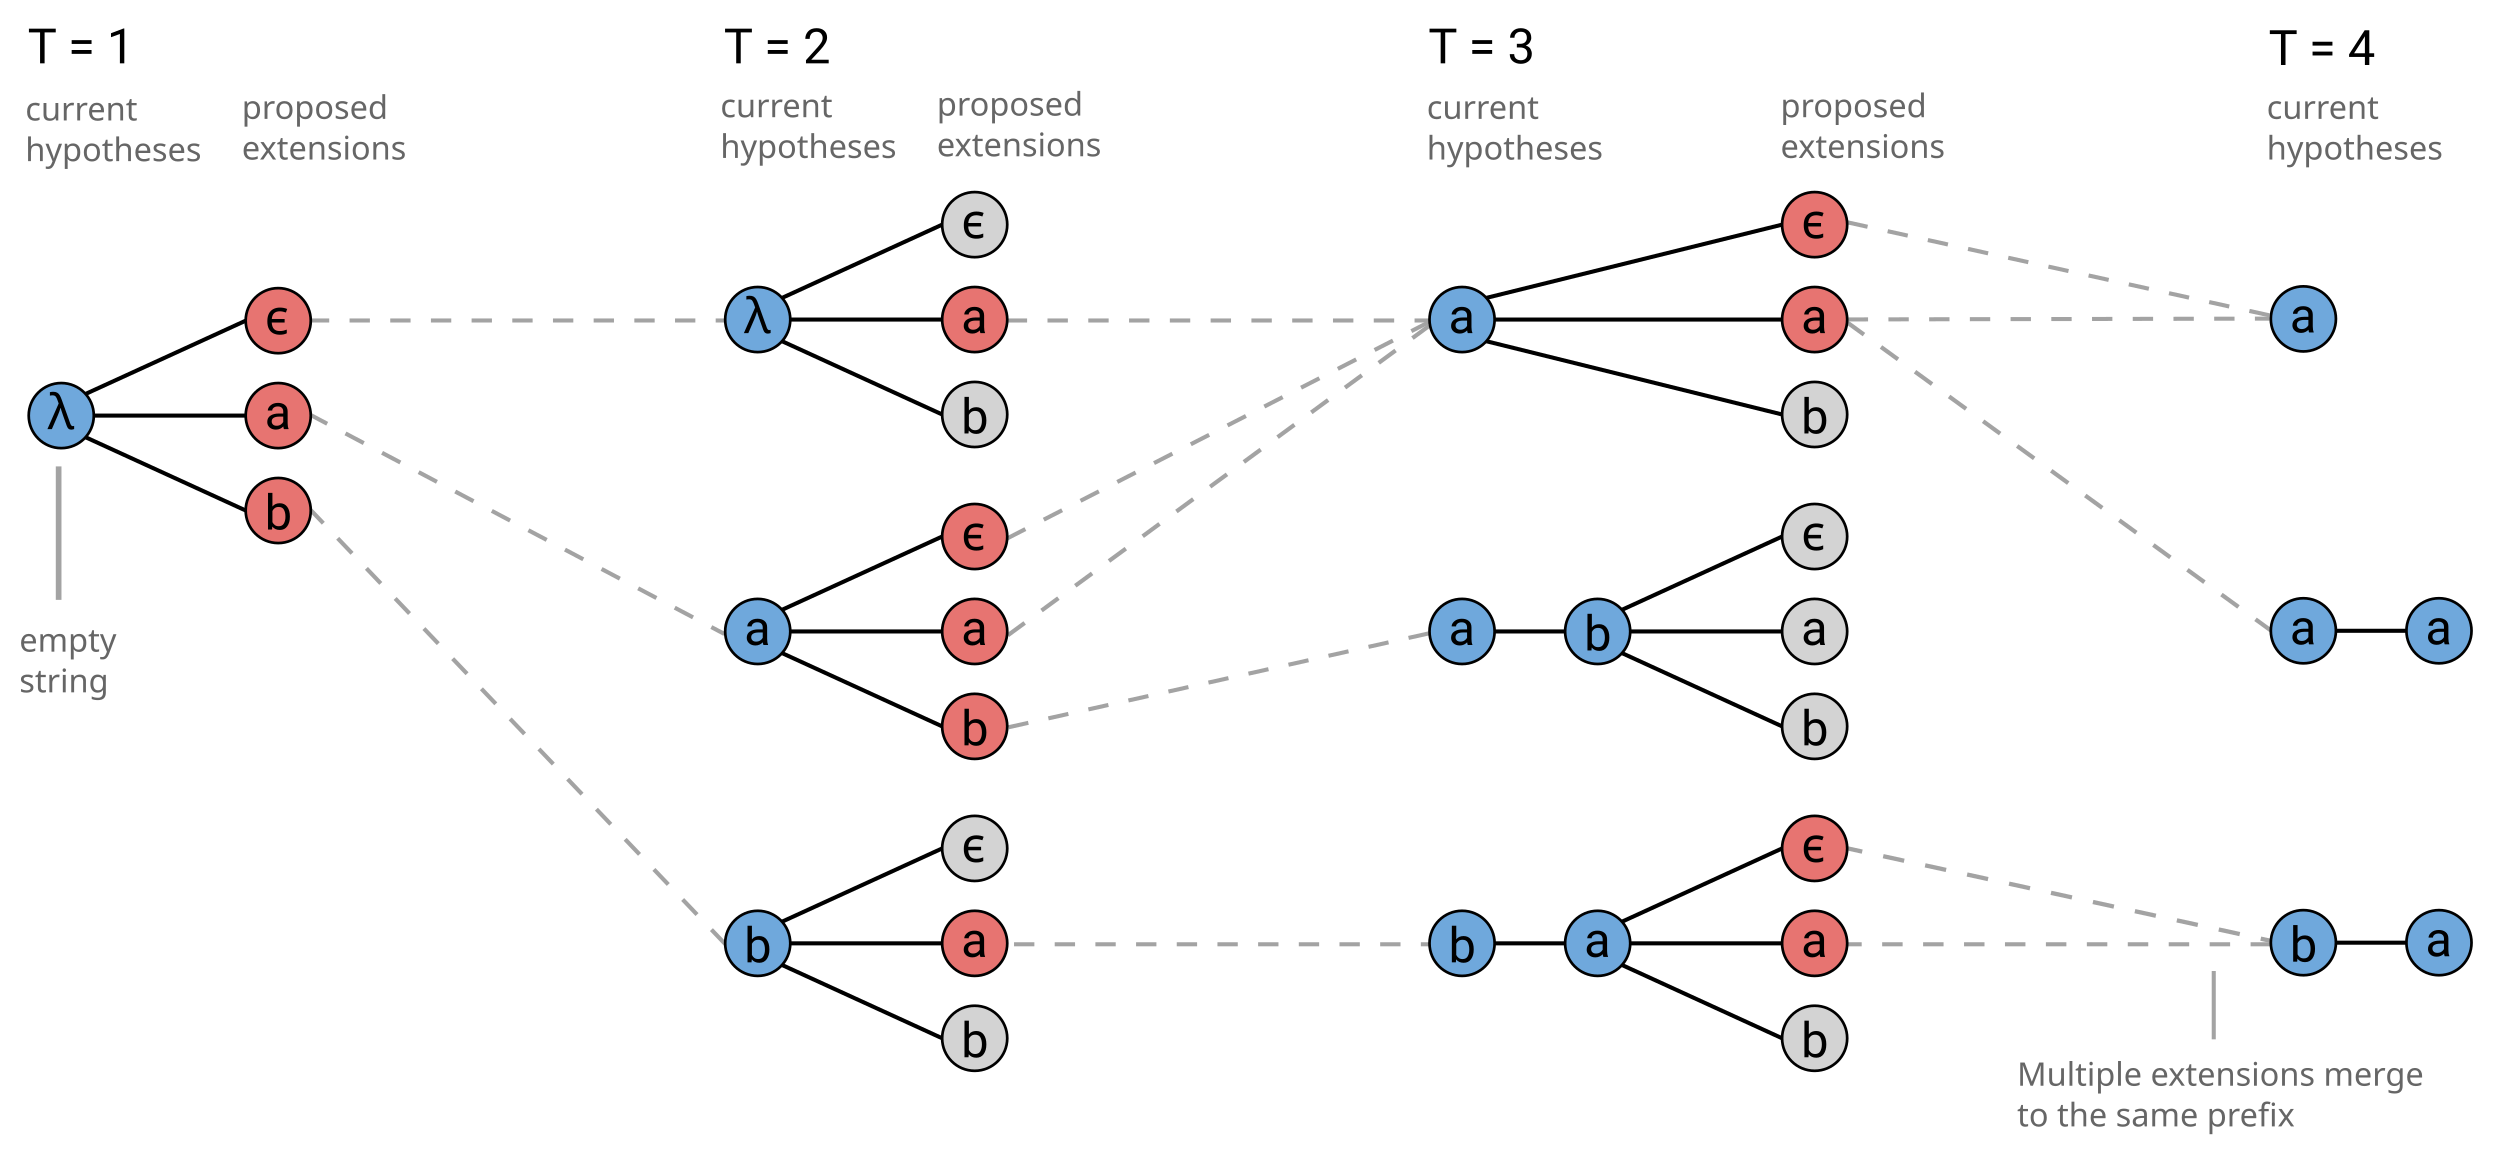
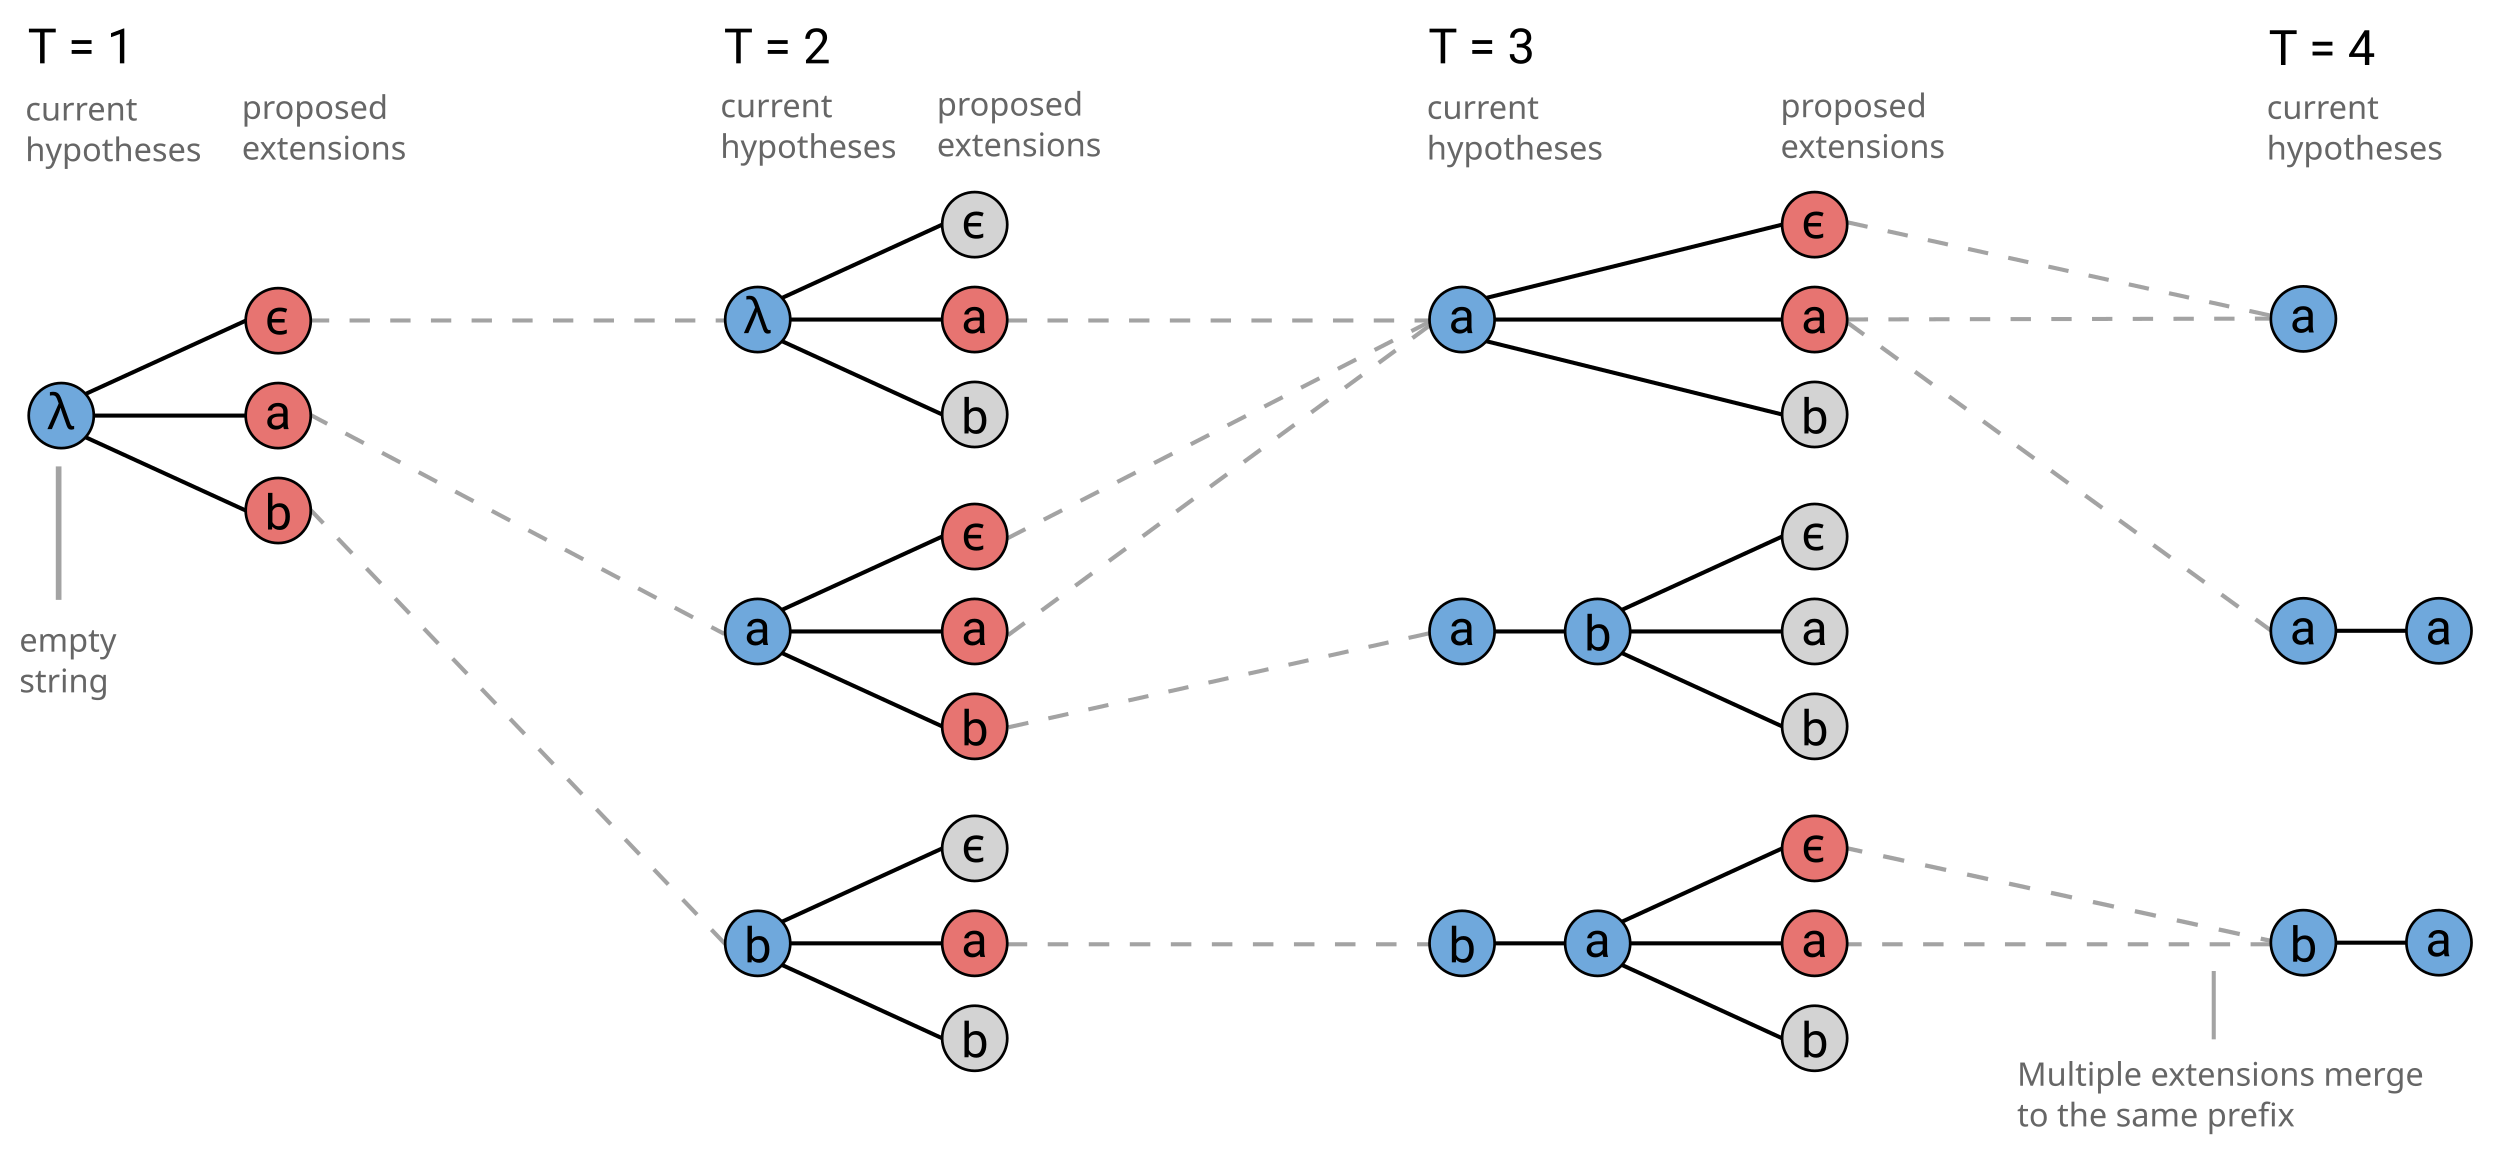
<svg xmlns="http://www.w3.org/2000/svg" height="427.818" width="921.788" id="svg" version="1.1">
  <defs id="defs199">
    <style id="style3">
    svg {
      font: 400 16px/1.55em -apple-system, BlinkMacSystemFont, "Roboto", Helvetica, sans-serif;
    }
    .caption {
      font-size: 12px;
      fill: rgba(0,0,0,0.6);
    }
  </style>
  </defs>
  <g id="g1283" transform="translate(256.8869,60.32571)">
    <path style="fill:none;stroke:#a3a3a3;stroke-width:1.5;stroke-linecap:butt;stroke-linejoin:miter;stroke-miterlimit:4;stroke-dasharray:7.5, 7.5;stroke-dashoffset:0;stroke-opacity:1" d="M -143,57.843 H 12 v 0" id="path1291">
-       <set attributeName="stroke-width" to="3.0" begin="g970.mouseover" end="g970.mouseout" />
-       <set attributeName="stroke-dasharray" to="0" begin="g970.mouseover" end="g970.mouseout" />
+       <set attributeName="stroke-width" to="3.0" begin="g970.mouseover;g973.mouseover;g991.mouseover" end="g970.mouseout;g973.mouseout;g991.mouseout" />
+       <set attributeName="stroke-dasharray" to="0" begin="g970.mouseover;g973.mouseover;g991.mouseover" end="g970.mouseout;g973.mouseout;g991.mouseout" />
    </path>
    <path style="fill:none;stroke:#a3a3a3;stroke-width:1.526;stroke-linecap:butt;stroke-linejoin:miter;stroke-miterlimit:4;stroke-dasharray:7.631, 7.631;stroke-dashoffset:0;stroke-opacity:1" d="M -142.994,92.351 10.205,173.431 v 0" id="path1293">
-       <set attributeName="stroke-width" to="3.0" begin="g970.mouseover" end="g970.mouseout" />
-       <set attributeName="stroke-dasharray" to="0" begin="g970.mouseover" end="g970.mouseout" />
-     </path>
-     <path style="fill:none;stroke:#a3a3a3;stroke-width:1.535;stroke-linecap:butt;stroke-linejoin:miter;stroke-miterlimit:4;stroke-dasharray:7.674, 7.674;stroke-dashoffset:0;stroke-opacity:1" d="M -142.983,127.045 14.491,291.935 v 0" id="path1295" />
+       <set attributeName="stroke-width" to="3.0" begin="g970.mouseover;g977.mouseover;g973.mouseover;g980.mouseover;g995.mouseover" end="g970.mouseout;g977.mouseout;g973.mouseout;g980.mouseout;g995.mouseout" />
+       <set attributeName="stroke-dasharray" to="0" begin="g970.mouseover;g977.mouseover;g973.mouseover;g980.mouseover;g995.mouseover" end="g970.mouseout;g977.mouseout;g973.mouseout;g980.mouseout;g995.mouseout" />
+     </path>
+     <path style="fill:none;stroke:#a3a3a3;stroke-width:1.535;stroke-linecap:butt;stroke-linejoin:miter;stroke-miterlimit:4;stroke-dasharray:7.674, 7.674;stroke-dashoffset:0;stroke-opacity:1" d="M -142.983,127.045 14.491,291.935 v 0" id="path1295">
+       <set attributeName="stroke-width" to="3.0" begin="g999.mouseover;g987.mouseover;g984.mouseover;" end="g999.mouseout;g987.mouseout;g984.mouseout;" />
+       <set attributeName="stroke-dasharray" to="0" begin="g999.mouseover;g987.mouseover;g984.mouseover;" end="g999.mouseout;g987.mouseout;g984.mouseout;" />
+     </path>
    <path style="fill:none;stroke:#a3a3a3;stroke-width:1.504;stroke-linecap:butt;stroke-linejoin:miter;stroke-miterlimit:4;stroke-dasharray:7.519, 7.519;stroke-dashoffset:0;stroke-opacity:1" d="m 114.3,57.843 h 155.8 v 0" id="path1297">
-       <set attributeName="stroke-width" to="3.0" begin="g970.mouseover" end="g970.mouseout" />
-       <set attributeName="stroke-dasharray" to="0" begin="g970.mouseover" end="g970.mouseout" />
-     </path>
-     <path style="fill:none;stroke:#a3a3a3;stroke-width:1.523;stroke-linecap:butt;stroke-linejoin:miter;stroke-miterlimit:4;stroke-dasharray:7.616, 7.616;stroke-dashoffset:0;stroke-opacity:1" d="M 114.405,138.232 272.304,57.249 v 0" id="path1299" />
+       <set attributeName="stroke-width" to="3.0" begin="g970.mouseover;g973.mouseover;" end="g970.mouseout;g973.mouseout;" />
+       <set attributeName="stroke-dasharray" to="0" begin="g970.mouseover;g973.mouseover;" end="g970.mouseout;g973.mouseout;" />
+     </path>
+     <path style="fill:none;stroke:#a3a3a3;stroke-width:1.523;stroke-linecap:butt;stroke-linejoin:miter;stroke-miterlimit:4;stroke-dasharray:7.616, 7.616;stroke-dashoffset:0;stroke-opacity:1" d="M 114.405,138.232 272.304,57.249 v 0" id="path1299">
+       <set attributeName="stroke-width" to="3.0" begin="g977.mouseover;g973.mouseover" end="g977.mouseout;g973.mouseout" />
+       <set attributeName="stroke-dasharray" to="0" begin="g977.mouseover;g973.mouseover" end="g977.mouseout;g973.mouseout" />
+     </path>
    <path style="fill:none;stroke:#a3a3a3;stroke-width:1.543;stroke-linecap:butt;stroke-linejoin:miter;stroke-miterlimit:4;stroke-dasharray:7.713, 7.713;stroke-dashoffset:0;stroke-opacity:1" d="M 114.711,173.924 274.904,56.253 v 0" id="path1301">
-       <set attributeName="stroke-width" to="3.0" begin="g970.mouseover" end="g970.mouseout" />
-       <set attributeName="stroke-dasharray" to="0" begin="g970.mouseover" end="g970.mouseout" />
-     </path>
-     <path style="fill:none;stroke:#a3a3a3;stroke-width:1.512;stroke-linecap:butt;stroke-linejoin:miter;stroke-miterlimit:4;stroke-dasharray:7.56, 7.56;stroke-dashoffset:0;stroke-opacity:1" d="m 114.901,207.837 157.101,-35.088 v 0" id="path1303" />
-     <path style="fill:none;stroke:#a3a3a3;stroke-width:1.5;stroke-linecap:butt;stroke-linejoin:miter;stroke-miterlimit:4;stroke-dasharray:7.5, 7.5;stroke-dashoffset:0;stroke-opacity:1" d="m 117,287.843 h 155 v 0" id="path1305" />
+       <set attributeName="stroke-width" to="3.0" begin="g970.mouseover;g973.mouseover" end="g970.mouseout;g973.mouseout" />
+       <set attributeName="stroke-dasharray" to="0" begin="g970.mouseover;g973.mouseover" end="g970.mouseout;g973.mouseout" />
+     </path>
+     <path style="fill:none;stroke:#a3a3a3;stroke-width:1.512;stroke-linecap:butt;stroke-linejoin:miter;stroke-miterlimit:4;stroke-dasharray:7.56, 7.56;stroke-dashoffset:0;stroke-opacity:1" d="m 114.901,207.837 157.101,-35.088 v 0" id="path1303">
+       <set attributeName="stroke-width" to="3.0" begin="g980.mouseover" end="g980.mouseout" />
+       <set attributeName="stroke-dasharray" to="0" begin="g980.mouseover" end="g980.mouseout" />
+     </path>
+     <path style="fill:none;stroke:#a3a3a3;stroke-width:1.513;stroke-linecap:butt;stroke-linejoin:miter;stroke-miterlimit:4;stroke-dasharray:7.565, 7.565;stroke-dashoffset:0;stroke-opacity:1" d="M 114.299,287.843 H 272 v 0" id="path1305">
+       <set attributeName="stroke-width" to="3.0" begin="g987.mouseover;g984.mouseover;" end="g987.mouseout;g984.mouseout;" />
+       <set attributeName="stroke-dasharray" to="0" begin="g987.mouseover;g984.mouseover;" end="g987.mouseout;g984.mouseout;" />
+     </path>
    <path style="fill:none;stroke:#a3a3a3;stroke-width:1.517;stroke-linecap:butt;stroke-linejoin:miter;stroke-miterlimit:4;stroke-dasharray:7.587, 7.587;stroke-dashoffset:0;stroke-opacity:1" d="M 424.302,21.652 583.005,56.635 v 0" id="path1307">
      <set attributeName="stroke-width" to="3.0" begin="g970.mouseover" end="g970.mouseout" />
      <set attributeName="stroke-dasharray" to="0" begin="g970.mouseover" end="g970.mouseout" />
    </path>
-     <path style="fill:none;stroke:#a3a3a3;stroke-width:1.583;stroke-linecap:butt;stroke-linejoin:miter;stroke-miterlimit:4;stroke-dasharray:7.916, 7.916;stroke-dashoffset:0;stroke-opacity:1" d="m 422.008,251.983 168.985,36.919 v 0" id="path1311" />
-     <path style="fill:none;stroke:#a3a3a3;stroke-width:1.509;stroke-linecap:butt;stroke-linejoin:miter;stroke-miterlimit:4;stroke-dasharray:7.547, 7.547;stroke-dashoffset:0;stroke-opacity:1" d="m 422,287.843 h 162 v 0" id="path1313" />
+     <path style="fill:none;stroke:#a3a3a3;stroke-width:1.583;stroke-linecap:butt;stroke-linejoin:miter;stroke-miterlimit:4;stroke-dasharray:7.916, 7.916;stroke-dashoffset:0;stroke-opacity:1" d="m 422.008,251.983 168.985,36.919 v 0" id="path1311">
+       <set attributeName="stroke-width" to="3.0" begin="g984.mouseover;" end="g984.mouseout;" />
+       <set attributeName="stroke-dasharray" to="0" begin="g984.mouseover;" end="g984.mouseout;" />
+     </path>
+     <path style="fill:none;stroke:#a3a3a3;stroke-width:1.509;stroke-linecap:butt;stroke-linejoin:miter;stroke-miterlimit:4;stroke-dasharray:7.547, 7.547;stroke-dashoffset:0;stroke-opacity:1" d="m 422,287.843 h 162 v 0" id="path1313">
+       <set attributeName="stroke-width" to="3.0" begin="g984.mouseover;" end="g984.mouseout;" />
+       <set attributeName="stroke-dasharray" to="0" begin="g984.mouseover;" end="g984.mouseout;" />
+     </path>
    <path style="fill:none;stroke:#a3a3a3;stroke-width:1.501;stroke-linecap:butt;stroke-linejoin:miter;stroke-miterlimit:4;stroke-dasharray:7.507, 7.507;stroke-dashoffset:0;stroke-opacity:1" d="m 424.39,57.454 155.543,-0.299 v 0" id="path1315">
      <set attributeName="stroke-width" to="3.0" begin="g970.mouseover" end="g970.mouseout" />
      <set attributeName="stroke-dasharray" to="0" begin="g970.mouseover" end="g970.mouseout" />
    </path>
-     <path style="fill:none;stroke:#a3a3a3;stroke-width:1.552;stroke-linecap:butt;stroke-linejoin:miter;stroke-miterlimit:4;stroke-dasharray:7.761, 7.761;stroke-dashoffset:0;stroke-opacity:1" d="M 424.105,58.474 585.12,175.565 v 0" id="path1317" />
+     <path style="fill:none;stroke:#a3a3a3;stroke-width:1.552;stroke-linecap:butt;stroke-linejoin:miter;stroke-miterlimit:4;stroke-dasharray:7.761, 7.761;stroke-dashoffset:0;stroke-opacity:1" d="M 424.105,58.474 585.12,175.565 v 0" id="path1317">
+       <set attributeName="stroke-width" to="3.0" begin="g977.mouseover" end="g977.mouseout" />
+       <set attributeName="stroke-dasharray" to="0" begin="g977.mouseover" end="g977.mouseout" />
+     </path>
    <g transform="translate(132.4012,-7.743827)" id="g1018">
      <g id="g970">
-         <circle id="circle106" r="12" cy="65" cx="460" style="fill:#6fa8dc;stroke:#000000;stroke-width:1" />
+         <circle id="circle106" r="12" cy="65" cx="460" style="fill:#6fa8dc;stroke:#000000;stroke-width:1">
+           <set attributeName="stroke-width" to="3.0" begin="g970.mouseover" end="g970.mouseout" />
+           <set attributeName="stroke" to="#a3a3a3" begin="g970.mouseover" end="g970.mouseout" />
+         </circle>
        <text style="font-size:18px" id="text108" font-size="18px" y="70" x="455">a</text>
      </g>
      <g id="g977">
-         <circle id="circle110" r="12" cy="180" cx="460" style="fill:#6fa8dc;stroke:#000000;stroke-width:1" />
+         <circle id="circle110" r="12" cy="180" cx="460" style="fill:#6fa8dc;stroke:#000000;stroke-width:1">
+           <set attributeName="stroke-width" to="3.0" begin="g977.mouseover" end="g977.mouseout" />
+           <set attributeName="stroke" to="#a3a3a3" begin="g977.mouseover" end="g977.mouseout" />
+         </circle>
        <text style="font-size:18px" id="text112" font-size="18px" y="185" x="455">a</text>
-         <circle id="circle114" r="12" cy="180" cx="510" style="fill:#6fa8dc;stroke:#000000;stroke-width:1" />
+         <circle id="circle114" r="12" cy="180" cx="510" style="fill:#6fa8dc;stroke:#000000;stroke-width:1">
+           <set attributeName="stroke-width" to="3.0" begin="g977.mouseover" end="g977.mouseout" />
+           <set attributeName="stroke" to="#a3a3a3" begin="g977.mouseover" end="g977.mouseout" />
+         </circle>
        <text style="font-size:18px" id="text116" font-size="18px" y="185" x="505">a</text>
-         <line x1="472" y1="180" x2="498" y2="180" id="line172" style="stroke:#000000;stroke-width:1.5" />
+         <line x1="472" y1="180" x2="498" y2="180" id="line172" style="stroke:#000000;stroke-width:1.5">
+           <set attributeName="stroke-width" to="3.0" begin="g977.mouseover" end="g977.mouseout" />
+           <set attributeName="stroke" to="#a3a3a3" begin="g977.mouseover" end="g977.mouseout" />
+         </line>
      </g>
      <g id="g984">
-         <circle id="circle118" r="12" cy="295" cx="460" style="fill:#6fa8dc;stroke:#000000;stroke-width:1" />
+         <circle id="circle118" r="12" cy="295" cx="460" style="fill:#6fa8dc;stroke:#000000;stroke-width:1">
+           <set attributeName="stroke-width" to="3.0" begin="g984.mouseover;" end="g984.mouseout;" />
+           <set attributeName="stroke" to="#a3a3a3" begin="g984.mouseover;" end="g984.mouseout;" />
+         </circle>
        <text style="font-size:18px" id="text120" font-size="18px" y="302" x="455">b</text>
-         <circle id="circle122" r="12" cy="295" cx="510" style="fill:#6fa8dc;stroke:#000000;stroke-width:1" />
+         <circle id="circle122" r="12" cy="295" cx="510" style="fill:#6fa8dc;stroke:#000000;stroke-width:1">
+           <set attributeName="stroke-width" to="3.0" begin="g984.mouseover;" end="g984.mouseout;" />
+           <set attributeName="stroke" to="#a3a3a3" begin="g984.mouseover;" end="g984.mouseout;" />
+         </circle>
        <text style="font-size:18px" id="text124" font-size="18px" y="300" x="505">a</text>
-         <line x1="472" y1="295" x2="498" y2="295" id="line174" style="stroke:#000000;stroke-width:1.5" />
+         <line x1="472" y1="295" x2="498" y2="295" id="line174" style="stroke:#000000;stroke-width:1.5">
+           <set attributeName="stroke-width" to="3.0" begin="g984.mouseover;" end="g984.mouseout;" />
+           <set attributeName="stroke" to="#a3a3a3" begin="g984.mouseover;" end="g984.mouseout;" />
+         </line>
      </g>
    </g>
    <g transform="translate(52.19753,-7.5)" id="g1048">
-       <circle style="fill:#6fa8dc;stroke:#000000;stroke-width:1" cx="230" cy="65" r="12" id="circle50" />
-       <text x="225" y="70" font-size="18px" id="text52" style="font-size:18px">a</text>
-       <circle style="fill:#6fa8dc;stroke:#000000;stroke-width:1" cx="230" cy="180" r="12" id="circle54" />
-       <text x="225" y="185" font-size="18px" id="text56" style="font-size:18px">a</text>
-       <circle style="fill:#6fa8dc;stroke:#000000;stroke-width:1" cx="280" cy="180" r="12" id="circle58" />
-       <text x="275" y="187" font-size="18px" id="text60" style="font-size:18px">b</text>
-       <circle style="fill:#6fa8dc;stroke:#000000;stroke-width:1" cx="230" cy="295" r="12" id="circle62" />
-       <text x="225" y="302" font-size="18px" id="text64" style="font-size:18px">b</text>
-       <circle style="fill:#6fa8dc;stroke:#000000;stroke-width:1" cx="280" cy="295" r="12" id="circle66" />
-       <text x="275" y="300" font-size="18px" id="text68" style="font-size:18px">a</text>
-       <circle style="fill:#e77471;stroke:#000000;stroke-width:1" cx="360" cy="30" r="12" id="circle70" />
+       <g id="g973">
+         <circle id="circle50" r="12" cy="65" cx="230" style="fill:#6fa8dc;stroke:#000000;stroke-width:1">
+           <set attributeName="stroke-width" to="3.0" begin="g970.mouseover;g977.mouseover;g973.mouseover" end="g970.mouseout;g977.mouseout;g973.mouseout" />
+           <set attributeName="stroke" to="#a3a3a3" begin="g970.mouseover;g977.mouseover;g973.mouseover" end="g970.mouseout;g977.mouseout;g973.mouseout" />
+         </circle>
+         <text style="font-size:18px" id="text52" font-size="18px" y="70" x="225">a</text>
+       </g>
+       <g id="g980">
+         <circle id="circle54" r="12" cy="180" cx="230" style="fill:#6fa8dc;stroke:#000000;stroke-width:1">
+           <set attributeName="stroke-width" to="3.0" begin="g980.mouseover" end="g980.mouseout" />
+           <set attributeName="stroke" to="#a3a3a3" begin="g980.mouseover" end="g980.mouseout" />
+         </circle>
+         <text style="font-size:18px" id="text56" font-size="18px" y="185" x="225">a</text>
+         <circle id="circle58" r="12" cy="180" cx="280" style="fill:#6fa8dc;stroke:#000000;stroke-width:1">
+           <set attributeName="stroke-width" to="3.0" begin="g980.mouseover" end="g980.mouseout" />
+           <set attributeName="stroke" to="#a3a3a3" begin="g980.mouseover" end="g980.mouseout" />
+         </circle>
+         <text style="font-size:18px" id="text60" font-size="18px" y="187" x="275">b</text>
+         <line x1="242" y1="180" x2="268" y2="180" id="line150" style="stroke:#000000;stroke-width:1.5">
+           <set attributeName="stroke-width" to="3.0" begin="g980.mouseover" end="g980.mouseout" />
+           <set attributeName="stroke" to="#a3a3a3" begin="g980.mouseover" end="g980.mouseout" />
+         </line>
+       </g>
+       <g id="g987">
+         <circle id="circle62" r="12" cy="295" cx="230" style="fill:#6fa8dc;stroke:#000000;stroke-width:1">
+           <set attributeName="stroke-width" to="3.0" begin="g987.mouseover;g984.mouseover;" end="g987.mouseout;g984.mouseout;" />
+           <set attributeName="stroke" to="#a3a3a3" begin="g987.mouseover;g984.mouseover;" end="g987.mouseout;g984.mouseout;" />
+         </circle>
+         <text style="font-size:18px" id="text64" font-size="18px" y="302" x="225">b</text>
+         <circle id="circle66" r="12" cy="295" cx="280" style="fill:#6fa8dc;stroke:#000000;stroke-width:1">
+           <set attributeName="stroke-width" to="3.0" begin="g987.mouseover;g984.mouseover;" end="g987.mouseout;g984.mouseout;" />
+           <set attributeName="stroke" to="#a3a3a3" begin="g987.mouseover;g984.mouseover;" end="g987.mouseout;g984.mouseout;" />
+         </circle>
+         <text style="font-size:18px" id="text68" font-size="18px" y="300" x="275">a</text>
+         <line x1="242" y1="295" x2="268" y2="295" id="line158" style="stroke:#000000;stroke-width:1.5">
+           <set attributeName="stroke-width" to="3.0" begin="g987.mouseover;g984.mouseover;" end="g987.mouseout;g984.mouseout;" />
+           <set attributeName="stroke" to="#a3a3a3" begin="g987.mouseover;g984.mouseover;" end="g987.mouseout;g984.mouseout;" />
+         </line>
+       </g>
+       <circle style="fill:#e77471;stroke:#000000;stroke-width:1" cx="360" cy="30" r="12" id="circle70">
+         <set attributeName="stroke-width" to="3.0" begin="g970.mouseover" end="g970.mouseout" />
+         <set attributeName="stroke" to="#a3a3a3" begin="g970.mouseover" end="g970.mouseout" />
+       </circle>
      <text style="font-size:18px;font-family:STIXGeneral-Italic" x="355" y="35" font-size="18px" id="text72">ϵ</text>
-       <circle style="fill:#e77471;stroke:#000000;stroke-width:1" cx="360" cy="65" r="12" id="circle74" />
+       <circle style="fill:#e77471;stroke:#000000;stroke-width:1" cx="360" cy="65" r="12" id="circle74">
+         <set attributeName="stroke-width" to="3.0" begin="g970.mouseover;g977.mouseover" end="g970.mouseout;g977.mouseout" />
+         <set attributeName="stroke" to="#a3a3a3" begin="g970.mouseover;g977.mouseover" end="g970.mouseout;g977.mouseout" />
+       </circle>
      <text x="355" y="70" font-size="18px" id="text76" style="font-size:18px">a</text>
      <circle style="fill:#d3d3d3;stroke:#000000;stroke-width:1" cx="360" cy="100" r="12" id="circle78" />
      <text x="355" y="107" font-size="18px" id="text80" style="font-size:18px">b</text>
      <circle style="fill:#d3d3d3;stroke:#000000;stroke-width:1" cx="360" cy="145" r="12" id="circle82" />
      <text style="font-size:18px;font-family:STIXGeneral-Italic" x="355" y="150" font-size="18px" id="text84">ϵ</text>
      <circle style="fill:#d3d3d3;stroke:#000000;stroke-width:1" cx="360" cy="180" r="12" id="circle86" />
      <text x="355" y="185" font-size="18px" id="text88" style="font-size:18px">a</text>
      <circle style="fill:#d3d3d3;stroke:#000000;stroke-width:1" cx="360" cy="215" r="12" id="circle90" />
      <text x="355" y="222" font-size="18px" id="text92" style="font-size:18px">b</text>
-       <circle style="fill:#e77471;stroke:#000000;stroke-width:1" cx="360" cy="260" r="12" id="circle94" />
+       <circle style="fill:#e77471;stroke:#000000;stroke-width:1" cx="360" cy="260" r="12" id="circle94">
+         <set attributeName="stroke-width" to="3.0" begin="g984.mouseover;" end="g984.mouseout;" />
+         <set attributeName="stroke" to="#a3a3a3" begin="g984.mouseover;" end="g984.mouseout;" />
+       </circle>
      <text style="font-size:18px;font-family:STIXGeneral-Italic" x="355" y="265" font-size="18px" id="text96">ϵ</text>
-       <circle style="fill:#e77471;stroke:#000000;stroke-width:1" cx="360" cy="295" r="12" id="circle98" />
+       <circle style="fill:#e77471;stroke:#000000;stroke-width:1" cx="360" cy="295" r="12" id="circle98">
+         <set attributeName="stroke-width" to="3.0" begin="g984.mouseover;" end="g984.mouseout;" />
+         <set attributeName="stroke" to="#a3a3a3" begin="g984.mouseover;" end="g984.mouseout;" />
+       </circle>
      <text x="355" y="300" font-size="18px" id="text100" style="font-size:18px">a</text>
      <circle style="fill:#d3d3d3;stroke:#000000;stroke-width:1" cx="360" cy="330" r="12" id="circle102" />
      <text x="355" y="337" font-size="18px" id="text104" style="font-size:18px">b</text>
      <line style="stroke:#000000;stroke-width:1.5" id="line170" y2="330" x2="348" y1="303" x1="289" />
-       <line style="stroke:#000000;stroke-width:1.5" id="line168" y2="295" x2="348" y1="295" x1="292" />
-       <line style="stroke:#000000;stroke-width:1.5" id="line166" y2="260" x2="348" y1="287" x1="289" />
+       <line style="stroke:#000000;stroke-width:1.5" id="line168" y2="295" x2="348" y1="295" x1="292">
+         <set attributeName="stroke-width" to="3.0" begin="g984.mouseover;" end="g984.mouseout;" />
+         <set attributeName="stroke" to="#a3a3a3" begin="g984.mouseover;" end="g984.mouseout;" />
+       </line>
+       <line style="stroke:#000000;stroke-width:1.5" id="line166" y2="260" x2="348" y1="287" x1="289">
+         <set attributeName="stroke-width" to="3.0" begin="g984.mouseover;" end="g984.mouseout;" />
+         <set attributeName="stroke" to="#a3a3a3" begin="g984.mouseover;" end="g984.mouseout;" />
+       </line>
      <line style="stroke:#000000;stroke-width:1.5" id="line164" y2="215" x2="348" y1="188" x1="289" />
      <line style="stroke:#000000;stroke-width:1.5" id="line162" y2="180" x2="348" y1="180" x1="292" />
      <line style="stroke:#000000;stroke-width:1.5" id="line160" y2="145" x2="348" y1="172" x1="289" />
-       <line style="stroke:#000000;stroke-width:1.5" id="line158" y2="295" x2="268" y1="295" x1="242" />
      <line style="stroke:#000000;stroke-width:1.5" id="line156" y2="100" x2="348" y1="73" x1="239" />
      <line style="stroke:#000000;stroke-width:1.5" id="line154" y2="65" x2="348" y1="65" x1="242">
-         <set attributeName="stroke-width" to="3.0" begin="g970.mouseover" end="g970.mouseout" />
-         <set attributeName="stroke" to="#a3a3a3" begin="g970.mouseover" end="g970.mouseout" />
+         <set attributeName="stroke-width" to="3.0" begin="g970.mouseover;g977.mouseover" end="g970.mouseout;g977.mouseout" />
+         <set attributeName="stroke" to="#a3a3a3" begin="g970.mouseover;g977.mouseover" end="g970.mouseout;g977.mouseout" />
      </line>
      <line style="stroke:#000000;stroke-width:1.5" id="line152" y2="30" x2="348" y1="57" x1="239">
        <set attributeName="stroke-width" to="3.0" begin="g970.mouseover" end="g970.mouseout" />
        <set attributeName="stroke" to="#a3a3a3" begin="g970.mouseover" end="g970.mouseout" />
      </line>
-       <line style="stroke:#000000;stroke-width:1.5" id="line150" y2="180" x2="268" y1="180" x1="242" />
    </g>
    <g transform="translate(-27.5,-7.5)" id="g1074">
-       <circle style="fill:#6fa8dc;stroke:#000000;stroke-width:1" cx="50" cy="65" r="12" id="circle2" />
-       <text style="font-size:18px;font-family:STIXGeneral-Italic" x="45" y="70" font-size="18px" id="text4">λ</text>
-       <circle style="fill:#6fa8dc;stroke:#000000;stroke-width:1" cx="50" cy="180" r="12" id="circle6" />
-       <text x="45" y="185" font-size="18px" id="text8" style="font-size:18px">a</text>
-       <circle style="fill:#6fa8dc;stroke:#000000;stroke-width:1" cx="50" cy="295" r="12" id="circle10" />
-       <text x="45" y="302" font-size="18px" id="text12" style="font-size:18px">b</text>
+       <g id="g991">
+         <circle id="circle2" r="12" cy="65" cx="50" style="fill:#6fa8dc;stroke:#000000;stroke-width:1">
+           <set attributeName="stroke-width" to="3.0" begin="g970.mouseover;g973.mouseover;g991.mouseover" end="g970.mouseout;g973.mouseout;g991.mouseout" />
+           <set attributeName="stroke" to="#a3a3a3" begin="g970.mouseover;g973.mouseover;g991.mouseover" end="g970.mouseout;g973.mouseout;g991.mouseout" />
+         </circle>
+         <text id="text4" font-size="18px" y="70" x="45" style="font-size:18px;font-family:STIXGeneral-Italic">λ</text>
+       </g>
+       <g id="g995">
+         <circle id="circle6" r="12" cy="180" cx="50" style="fill:#6fa8dc;stroke:#000000;stroke-width:1">
+           <set attributeName="stroke-width" to="3.0" begin="g970.mouseover;g977.mouseover;g973.mouseover;g995.mouseover;g980.mouseover" end="g970.mouseout;g977.mouseout;g973.mouseout;g995.mouseout;g980.mouseout" />
+           <set attributeName="stroke" to="#a3a3a3" begin="g970.mouseover;g977.mouseover;g973.mouseover;g995.mouseover;g980.mouseover" end="g970.mouseout;g977.mouseout;g973.mouseout;g995.mouseout;g980.mouseout" />
+         </circle>
+         <text style="font-size:18px" id="text8" font-size="18px" y="185" x="45">a</text>
+       </g>
+       <g id="g999">
+         <circle id="circle10" r="12" cy="295" cx="50" style="fill:#6fa8dc;stroke:#000000;stroke-width:1">
+           <set attributeName="stroke-width" to="3.0" begin="g999.mouseover;g987.mouseover;g984.mouseover;" end="g999.mouseout;g987.mouseout;g984.mouseout;" />
+           <set attributeName="stroke" to="#a3a3a3" begin="g999.mouseover;g987.mouseover;g984.mouseover;" end="g999.mouseout;g987.mouseout;g984.mouseout;" />
+         </circle>
+         <text style="font-size:18px" id="text12" font-size="18px" y="302" x="45">b</text>
+       </g>
      <circle style="fill:#d3d3d3;stroke:#000000;stroke-width:1" cx="130" cy="30" r="12" id="circle14" />
      <text style="font-size:18px;font-family:STIXGeneral-Italic" x="125" y="35" font-size="18px" id="text16">ϵ</text>
-       <circle style="fill:#e77471;stroke:#000000;stroke-width:1" cx="130" cy="65" r="12" id="circle18" />
+       <circle style="fill:#e77471;stroke:#000000;stroke-width:1" cx="130" cy="65" r="12" id="circle18">
+         <set attributeName="stroke-width" to="3.0" begin="g970.mouseover;g973.mouseover;" end="g970.mouseout;g973.mouseout;" />
+         <set attributeName="stroke" to="#a3a3a3" begin="g970.mouseover;g973.mouseover;" end="g970.mouseout;g973.mouseout;" />
+       </circle>
      <text x="125" y="70" font-size="18px" id="text20" style="font-size:18px">a</text>
      <circle style="fill:#d3d3d3;stroke:#000000;stroke-width:1" cx="130" cy="100" r="12" id="circle22" />
      <text x="125" y="107" font-size="18px" id="text24" style="font-size:18px">b</text>
-       <circle style="fill:#e77471;stroke:#000000;stroke-width:1" cx="130" cy="145" r="12" id="circle26" />
+       <circle style="fill:#e77471;stroke:#000000;stroke-width:1" cx="130" cy="145" r="12" id="circle26">
+         <set attributeName="stroke-width" to="3.0" begin="g977.mouseover;g973.mouseover" end="g977.mouseout;g973.mouseout" />
+         <set attributeName="stroke" to="#a3a3a3" begin="g977.mouseover;g973.mouseover" end="g977.mouseout;g973.mouseout" />
+       </circle>
      <text style="font-size:18px;font-family:STIXGeneral-Italic" x="125" y="150" font-size="18px" id="text28">ϵ</text>
-       <circle style="fill:#e77471;stroke:#000000;stroke-width:1" cx="130" cy="180" r="12" id="circle30" />
+       <circle style="fill:#e77471;stroke:#000000;stroke-width:1" cx="130" cy="180" r="12" id="circle30">
+         <set attributeName="stroke-width" to="3.0" begin="g970.mouseover;g973.mouseover" end="g970.mouseout;g973.mouseout" />
+         <set attributeName="stroke" to="#a3a3a3" begin="g970.mouseover;g973.mouseover" end="g970.mouseout;g973.mouseout" />
+       </circle>
      <text x="125" y="185" font-size="18px" id="text32" style="font-size:18px">a</text>
-       <circle style="fill:#e77471;stroke:#000000;stroke-width:1" cx="130" cy="215" r="12" id="circle34" />
+       <circle style="fill:#e77471;stroke:#000000;stroke-width:1" cx="130" cy="215" r="12" id="circle34">
+         <set attributeName="stroke-width" to="3.0" begin="g980.mouseover" end="g980.mouseout" />
+         <set attributeName="stroke" to="#a3a3a3" begin="g980.mouseover" end="g980.mouseout" />
+       </circle>
      <text x="125" y="222" font-size="18px" id="text36" style="font-size:18px">b</text>
      <circle style="fill:#d3d3d3;stroke:#000000;stroke-width:1" cx="130" cy="260" r="12" id="circle38" />
      <text style="font-size:18px;font-family:STIXGeneral-Italic" x="125" y="265" font-size="18px" id="text40">ϵ</text>
-       <circle style="fill:#e77471;stroke:#000000;stroke-width:1" cx="130" cy="295" r="12" id="circle42" />
+       <circle style="fill:#e77471;stroke:#000000;stroke-width:1" cx="130" cy="295" r="12" id="circle42">
+         <set attributeName="stroke-width" to="3.0" begin="g987.mouseover;g984.mouseover;" end="g987.mouseout;g984.mouseout;" />
+         <set attributeName="stroke" to="#a3a3a3" begin="g987.mouseover;g984.mouseover;" end="g987.mouseout;g984.mouseout;" />
+       </circle>
      <text x="125" y="300" font-size="18px" id="text44" style="font-size:18px">a</text>
      <circle style="fill:#d3d3d3;stroke:#000000;stroke-width:1" cx="130" cy="330" r="12" id="circle46" />
      <text x="125" y="337" font-size="18px" id="text48" style="font-size:18px">b</text>
      <line style="stroke:#000000;stroke-width:1.5" id="line148" y2="330" x2="118" y1="303" x1="59" />
-       <line style="stroke:#000000;stroke-width:1.5" id="line146" y2="295" x2="118" y1="295" x1="62" />
+       <line style="stroke:#000000;stroke-width:1.5" id="line146" y2="295" x2="118" y1="295" x1="62">
+         <set attributeName="stroke-width" to="3.0" begin="g987.mouseover;g984.mouseover;" end="g987.mouseout;g984.mouseout;" />
+         <set attributeName="stroke" to="#a3a3a3" begin="g987.mouseover;g984.mouseover;" end="g987.mouseout;g984.mouseout;" />
+       </line>
      <line style="stroke:#000000;stroke-width:1.5" id="line144" y2="260" x2="118" y1="287" x1="59" />
-       <line style="stroke:#000000;stroke-width:1.5" id="line142" y2="215" x2="118" y1="188" x1="59" />
+       <line style="stroke:#000000;stroke-width:1.5" id="line142" y2="215" x2="118" y1="188" x1="59">
+         <set attributeName="stroke-width" to="3.0" begin="g980.mouseover" end="g980.mouseout" />
+         <set attributeName="stroke" to="#a3a3a3" begin="g980.mouseover" end="g980.mouseout" />
+       </line>
      <line style="stroke:#000000;stroke-width:1.5" id="line140" y2="180" x2="118" y1="180" x1="62">
-         <set attributeName="stroke-width" to="3.0" begin="g970.mouseover" end="g970.mouseout" />
-         <set attributeName="stroke" to="#a3a3a3" begin="g970.mouseover" end="g970.mouseout" />
-       </line>
-       <line style="stroke:#000000;stroke-width:1.5" id="line138" y2="145" x2="118" y1="172" x1="59" />
+         <set attributeName="stroke-width" to="3.0" begin="g970.mouseover;g973.mouseover" end="g970.mouseout;g973.mouseout" />
+         <set attributeName="stroke" to="#a3a3a3" begin="g970.mouseover;g973.mouseover" end="g970.mouseout;g973.mouseout" />
+       </line>
+       <line style="stroke:#000000;stroke-width:1.5" id="line138" y2="145" x2="118" y1="172" x1="59">
+         <set attributeName="stroke-width" to="3.0" begin="g977.mouseover;g973.mouseover" end="g977.mouseout;g973.mouseout" />
+         <set attributeName="stroke" to="#a3a3a3" begin="g977.mouseover;g973.mouseover" end="g977.mouseout;g973.mouseout" />
+       </line>
      <line style="stroke:#000000;stroke-width:1.5" id="line136" y2="100" x2="118" y1="73" x1="59" />
      <line style="stroke:#000000;stroke-width:1.5" id="line134" y2="65" x2="118" y1="65" x1="62">
-         <set attributeName="stroke-width" to="3.0" begin="g970.mouseover" end="g970.mouseout" />
-         <set attributeName="stroke" to="#a3a3a3" begin="g970.mouseover" end="g970.mouseout" />
+         <set attributeName="stroke-width" to="3.0" begin="g970.mouseover;g973.mouseover;" end="g970.mouseout;g973.mouseout;" />
+         <set attributeName="stroke" to="#a3a3a3" begin="g970.mouseover;g973.mouseover;" end="g970.mouseout;g973.mouseout;" />
      </line>
      <line style="stroke:#000000;stroke-width:1.5" id="line132" y2="30" x2="118" y1="57" x1="59" />
    </g>
    <g id="g1177" transform="translate(-284.2997,27.9099)">
-       <circle id="circle1111" r="12" cy="65" cx="50" style="fill:#6fa8dc;stroke:#000000;stroke-width:1" />
+       <circle id="circle1111" r="12" cy="65" cx="50" style="fill:#6fa8dc;stroke:#000000;stroke-width:1">
+         <set attributeName="stroke-width" to="3.0" begin="circle1111.mouseover;g970.mouseover;g977.mouseover;g984.mouseover;g973.mouseover;g980.mouseover;g987.mouseover;g995.mouseover;g991.mouseover;g999.mouseover" end="circle1111.mouseout;g970.mouseout;g977.mouseout;g984.mouseout;g973.mouseout;g980.mouseout;g987.mouseout;g995.mouseout;g991.mouseout;g999.mouseout" />
+         <set attributeName="stroke" to="#a3a3a3" begin="circle1111.mouseover;g970.mouseover;g977.mouseover;g984.mouseover;g973.mouseover;g980.mouseover;g987.mouseover;g995.mouseover;g991.mouseover;g999.mouseover" end="circle1111.mouseout;g970.mouseout;g977.mouseout;g984.mouseout;g973.mouseout;g980.mouseout;g987.mouseout;g995.mouseout;g991.mouseout;g999.mouseout" />
+       </circle>
      <text id="text1113" font-size="18px" y="70" x="45" style="font-size:18px;font-family:STIXGeneral-Italic">λ</text>
-       <circle id="circle1123" r="12" cy="30" cx="130" style="fill:#e77471;fill-opacity:1;stroke:#000000;stroke-width:1" />
+       <circle id="circle1123" r="12" cy="30" cx="130" style="fill:#e77471;fill-opacity:1;stroke:#000000;stroke-width:1">
+         <set attributeName="stroke-width" to="3.0" begin="g970.mouseover;g973.mouseover;g991.mouseover" end="g970.mouseout;g973.mouseout;g991.mouseout" />
+         <set attributeName="stroke" to="#a3a3a3" begin="g970.mouseover;g973.mouseover;g991.mouseover" end="g970.mouseout;g973.mouseout;g991.mouseout" />
+       </circle>
      <text id="text1125" font-size="18px" y="35" x="125" style="font-size:18px;font-family:STIXGeneral-Italic">ϵ</text>
-       <circle id="circle1127" r="12" cy="65" cx="130" style="fill:#e77471;stroke:#000000;stroke-width:1" />
+       <circle id="circle1127" r="12" cy="65" cx="130" style="fill:#e77471;stroke:#000000;stroke-width:1">
+         <set attributeName="stroke-width" to="3.0" begin="g970.mouseover;g977.mouseover;g973.mouseover;g980.mouseover;g995.mouseover" end="g970.mouseout;g977.mouseout;g973.mouseout;g980.mouseout;g995.mouseout" />
+         <set attributeName="stroke" to="#a3a3a3" begin="g970.mouseover;g977.mouseover;g973.mouseover;g980.mouseover;g995.mouseover" end="g970.mouseout;g977.mouseout;g973.mouseout;g980.mouseout;g995.mouseout" />
+       </circle>
      <text id="text1129" font-size="18px" y="70" x="125" style="font-size:18px">a</text>
-       <circle id="circle1131" r="12" cy="100" cx="130" style="fill:#e77471;fill-opacity:1;stroke:#000000;stroke-width:1" />
+       <circle id="circle1131" r="12" cy="100" cx="130" style="fill:#e77471;fill-opacity:1;stroke:#000000;stroke-width:1">
+         <set attributeName="stroke-width" to="3.0" begin="g999.mouseover;g987.mouseover;g984.mouseover;" end="g999.mouseout;g987.mouseout;g984.mouseout;" />
+         <set attributeName="stroke" to="#a3a3a3" begin="g999.mouseover;g987.mouseover;g984.mouseover;" end="g999.mouseout;g987.mouseout;g984.mouseout;" />
+       </circle>
      <text id="text1133" font-size="18px" y="107" x="125" style="font-size:18px">b</text>
-       <line x1="59" y1="73" x2="118" y2="100" id="line1171" style="stroke:#000000;stroke-width:1.5" />
+       <line x1="59" y1="73" x2="118" y2="100" id="line1171" style="stroke:#000000;stroke-width:1.5">
+         <set attributeName="stroke-width" to="3.0" begin="g999.mouseover;g987.mouseover;g984.mouseover;" end="g999.mouseout;g987.mouseout;g984.mouseout;" />
+         <set attributeName="stroke" to="#a3a3a3" begin="g999.mouseover;g987.mouseover;g984.mouseover;" end="g999.mouseout;g987.mouseout;g984.mouseout;" />
+       </line>
      <line x1="62" y1="65" x2="118" y2="65" id="line1173" style="stroke:#000000;stroke-width:1.5">
-         <set attributeName="stroke-width" to="3.0" begin="g970.mouseover" end="g970.mouseout" />
-         <set attributeName="stroke" to="#a3a3a3" begin="g970.mouseover" end="g970.mouseout" />
+         <set attributeName="stroke-width" to="3.0" begin="g970.mouseover;g977.mouseover;g973.mouseover;g980.mouseover;g995.mouseover" end="g970.mouseout;g977.mouseout;g973.mouseout;g980.mouseout;g995.mouseout" />
+         <set attributeName="stroke" to="#a3a3a3" begin="g970.mouseover;g977.mouseover;g973.mouseover;g980.mouseover;g995.mouseover" end="g970.mouseout;g977.mouseout;g973.mouseout;g980.mouseout;g995.mouseout" />
      </line>
      <line x1="59" y1="57" x2="118" y2="30" id="line1175" style="stroke:#000000;stroke-width:1.5">
-         <set attributeName="stroke-width" to="3.0" begin="g970.mouseover" end="g970.mouseout" />
-         <set attributeName="stroke" to="#a3a3a3" begin="g970.mouseover" end="g970.mouseout" />
+         <set attributeName="stroke-width" to="3.0" begin="g970.mouseover;g973.mouseover;g991.mouseover" end="g970.mouseout;g973.mouseout;g991.mouseout" />
+         <set attributeName="stroke" to="#a3a3a3" begin="g970.mouseover;g973.mouseover;g991.mouseover" end="g970.mouseout;g973.mouseout;g991.mouseout" />
      </line>
    </g>
    <text id="text130" font-size="18px" y="-36.366" x="579.594" style="font-size:18px">T = 4</text>
    <text id="text128" font-size="18px" y="-36.966" x="269.763" style="font-size:18px">T = 3</text>
    <text style="font-size:18px" x="10.017" y="-36.966" font-size="18px" id="text931">T = 2</text>
    <text id="text126" font-size="18px" y="-36.966" x="-246.662" style="font-size:18px">T = 1</text>
    <text style="font-size:12px" id="text948" y="-15.903" x="-166.526" class="caption" />
    <g id="g962">
      <text style="font-style:normal;font-variant:normal;font-weight:normal;font-stretch:normal;font-size:12px;font-family:sans-serif;-inkscape-font-specification:'sans-serif, Normal';font-variant-ligatures:normal;font-variant-caps:normal;font-variant-numeric:normal;font-feature-settings:normal;text-align:start;writing-mode:lr-tb;text-anchor:start" id="text938" y="-15.903" x="-247.549" class="caption">
        <tspan y="-15.903" x="-247.549" id="tspan940">current</tspan>
        <tspan id="tspan942" y="-0.903" x="-247.549">hypotheses</tspan>
      </text>
      <text class="caption" x="-167.727" y="-16.503" id="text950" style="font-style:normal;font-variant:normal;font-weight:normal;font-stretch:normal;font-size:12px;font-family:sans-serif;-inkscape-font-specification:'sans-serif, Normal';font-variant-ligatures:normal;font-variant-caps:normal;font-variant-numeric:normal;font-feature-settings:normal;text-align:start;writing-mode:lr-tb;text-anchor:start">
        <tspan y="-16.503" x="-167.727" id="tspan952">proposed</tspan>
        <tspan y="-1.503" x="-167.727" id="tspan954">extensions</tspan>
      </text>
    </g>
    <g id="g976" transform="translate(256.2717,-1.200336)">
      <text class="caption" x="-247.549" y="-15.903" id="text968" style="font-style:normal;font-variant:normal;font-weight:normal;font-stretch:normal;font-size:12px;font-family:sans-serif;-inkscape-font-specification:'sans-serif, Normal';font-variant-ligatures:normal;font-variant-caps:normal;font-variant-numeric:normal;font-feature-settings:normal;text-align:start;writing-mode:lr-tb;text-anchor:start">
        <tspan id="tspan964" x="-247.549" y="-15.903">current</tspan>
        <tspan x="-247.549" y="-0.903" id="tspan966">hypotheses</tspan>
      </text>
      <text style="font-style:normal;font-variant:normal;font-weight:normal;font-stretch:normal;font-size:12px;font-family:sans-serif;-inkscape-font-specification:'sans-serif, Normal';font-variant-ligatures:normal;font-variant-caps:normal;font-variant-numeric:normal;font-feature-settings:normal;text-align:start;writing-mode:lr-tb;text-anchor:start" id="text974" y="-16.503" x="-167.727" class="caption">
        <tspan id="tspan970" x="-167.727" y="-16.503">proposed</tspan>
        <tspan id="tspan972" x="-167.727" y="-1.503">extensions</tspan>
      </text>
    </g>
    <g transform="translate(516.7445,-0.6001678)" id="g990">
      <text style="font-style:normal;font-variant:normal;font-weight:normal;font-stretch:normal;font-size:12px;font-family:sans-serif;-inkscape-font-specification:'sans-serif, Normal';font-variant-ligatures:normal;font-variant-caps:normal;font-variant-numeric:normal;font-feature-settings:normal;text-align:start;writing-mode:lr-tb;text-anchor:start" id="text982" y="-15.903" x="-247.549" class="caption">
        <tspan y="-15.903" x="-247.549" id="tspan978">current</tspan>
        <tspan id="tspan980" y="-0.903" x="-247.549">hypotheses</tspan>
      </text>
      <text class="caption" x="-117.127" y="-16.503" id="text988" style="font-style:normal;font-variant:normal;font-weight:normal;font-stretch:normal;font-size:12px;font-family:sans-serif;-inkscape-font-specification:'sans-serif, Normal';font-variant-ligatures:normal;font-variant-caps:normal;font-variant-numeric:normal;font-feature-settings:normal;text-align:start;writing-mode:lr-tb;text-anchor:start">
        <tspan y="-16.503" x="-117.127" id="tspan984">proposed</tspan>
        <tspan y="-1.503" x="-117.127" id="tspan986">extensions</tspan>
      </text>
      <text class="caption" x="62.138" y="-15.903" id="text996" style="font-style:normal;font-variant:normal;font-weight:normal;font-stretch:normal;font-size:12px;font-family:sans-serif;-inkscape-font-specification:'sans-serif, Normal';font-variant-ligatures:normal;font-variant-caps:normal;font-variant-numeric:normal;font-feature-settings:normal;text-align:start;writing-mode:lr-tb;text-anchor:start">
        <tspan id="tspan992" x="62.138" y="-15.903">current</tspan>
        <tspan x="62.138" y="-0.903" id="tspan994">hypotheses</tspan>
      </text>
    </g>
    <g id="g1027">
      <text style="font-style:normal;font-variant:normal;font-weight:normal;font-stretch:normal;font-size:12px;font-family:sans-serif;-inkscape-font-specification:'sans-serif, Normal';font-variant-ligatures:normal;font-variant-caps:normal;font-variant-numeric:normal;font-feature-settings:normal;text-align:start;writing-mode:lr-tb;text-anchor:start" id="text1007" y="339.997" x="486.852" class="caption">
        <tspan y="339.997" x="486.852" id="tspan1013">Multiple extensions merge</tspan>
        <tspan y="354.997" x="486.852" id="tspan1015">to the same prefix</tspan>
      </text>
      <path id="path998" d="m 559.356,297.696 c 0,24.682 0,25.207 0,25.207" style="fill:none;stroke:#a3a3a3;stroke-width:1.5;stroke-linecap:butt;stroke-linejoin:miter;stroke-miterlimit:4;stroke-dasharray:none;stroke-opacity:1" />
    </g>
    <g id="g1037" transform="translate(-794.6222,-186.052)">
      <text class="caption" x="544.852" y="365.997" id="text1033" style="font-style:normal;font-variant:normal;font-weight:normal;font-stretch:normal;font-size:12px;font-family:sans-serif;-inkscape-font-specification:'sans-serif, Normal';font-variant-ligatures:normal;font-variant-caps:normal;font-variant-numeric:normal;font-feature-settings:normal;text-align:start;writing-mode:lr-tb;text-anchor:start">
        <tspan id="tspan1039" x="544.852" y="365.997">empty</tspan>
        <tspan id="tspan1041" x="544.852" y="380.997">string</tspan>
      </text>
      <path style="fill:none;stroke:#a3a3a3;stroke-width:2.096;stroke-linecap:butt;stroke-linejoin:miter;stroke-miterlimit:4;stroke-dasharray:none;stroke-opacity:1" d="m 559.356,297.696 c 0,48.188 0,49.214 0,49.214" id="path1035" />
    </g>
  </g>
</svg>
